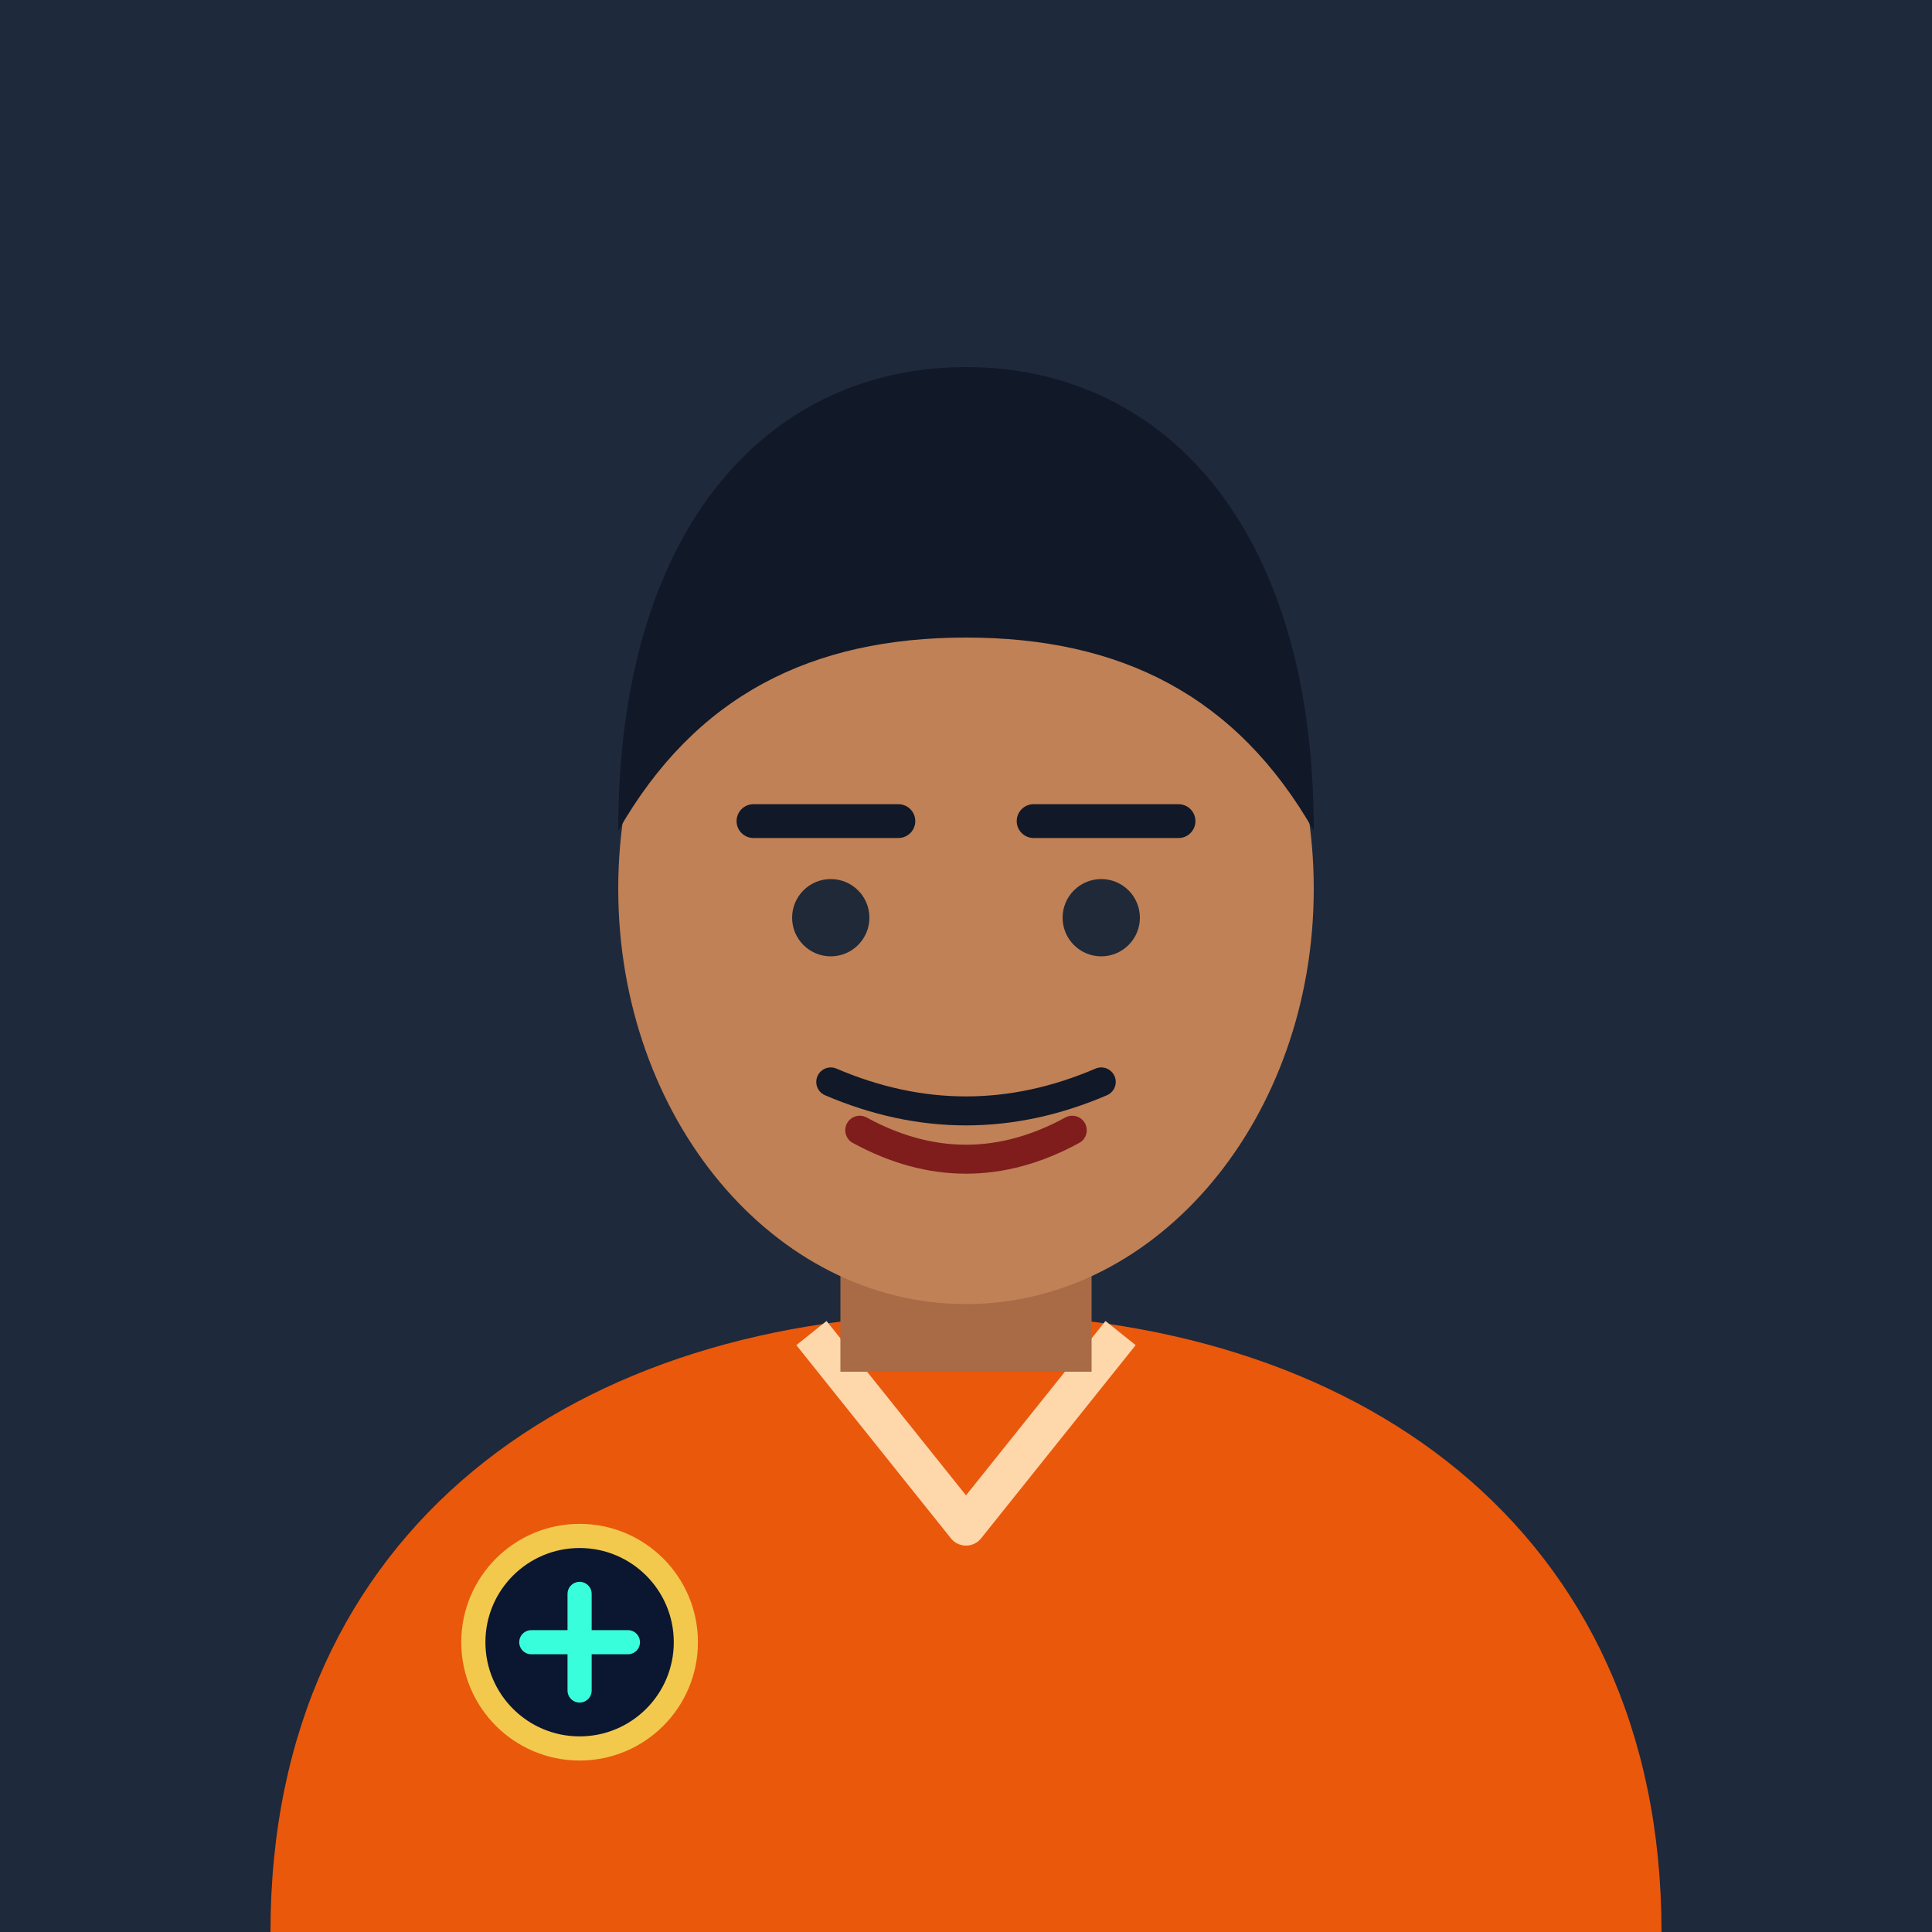
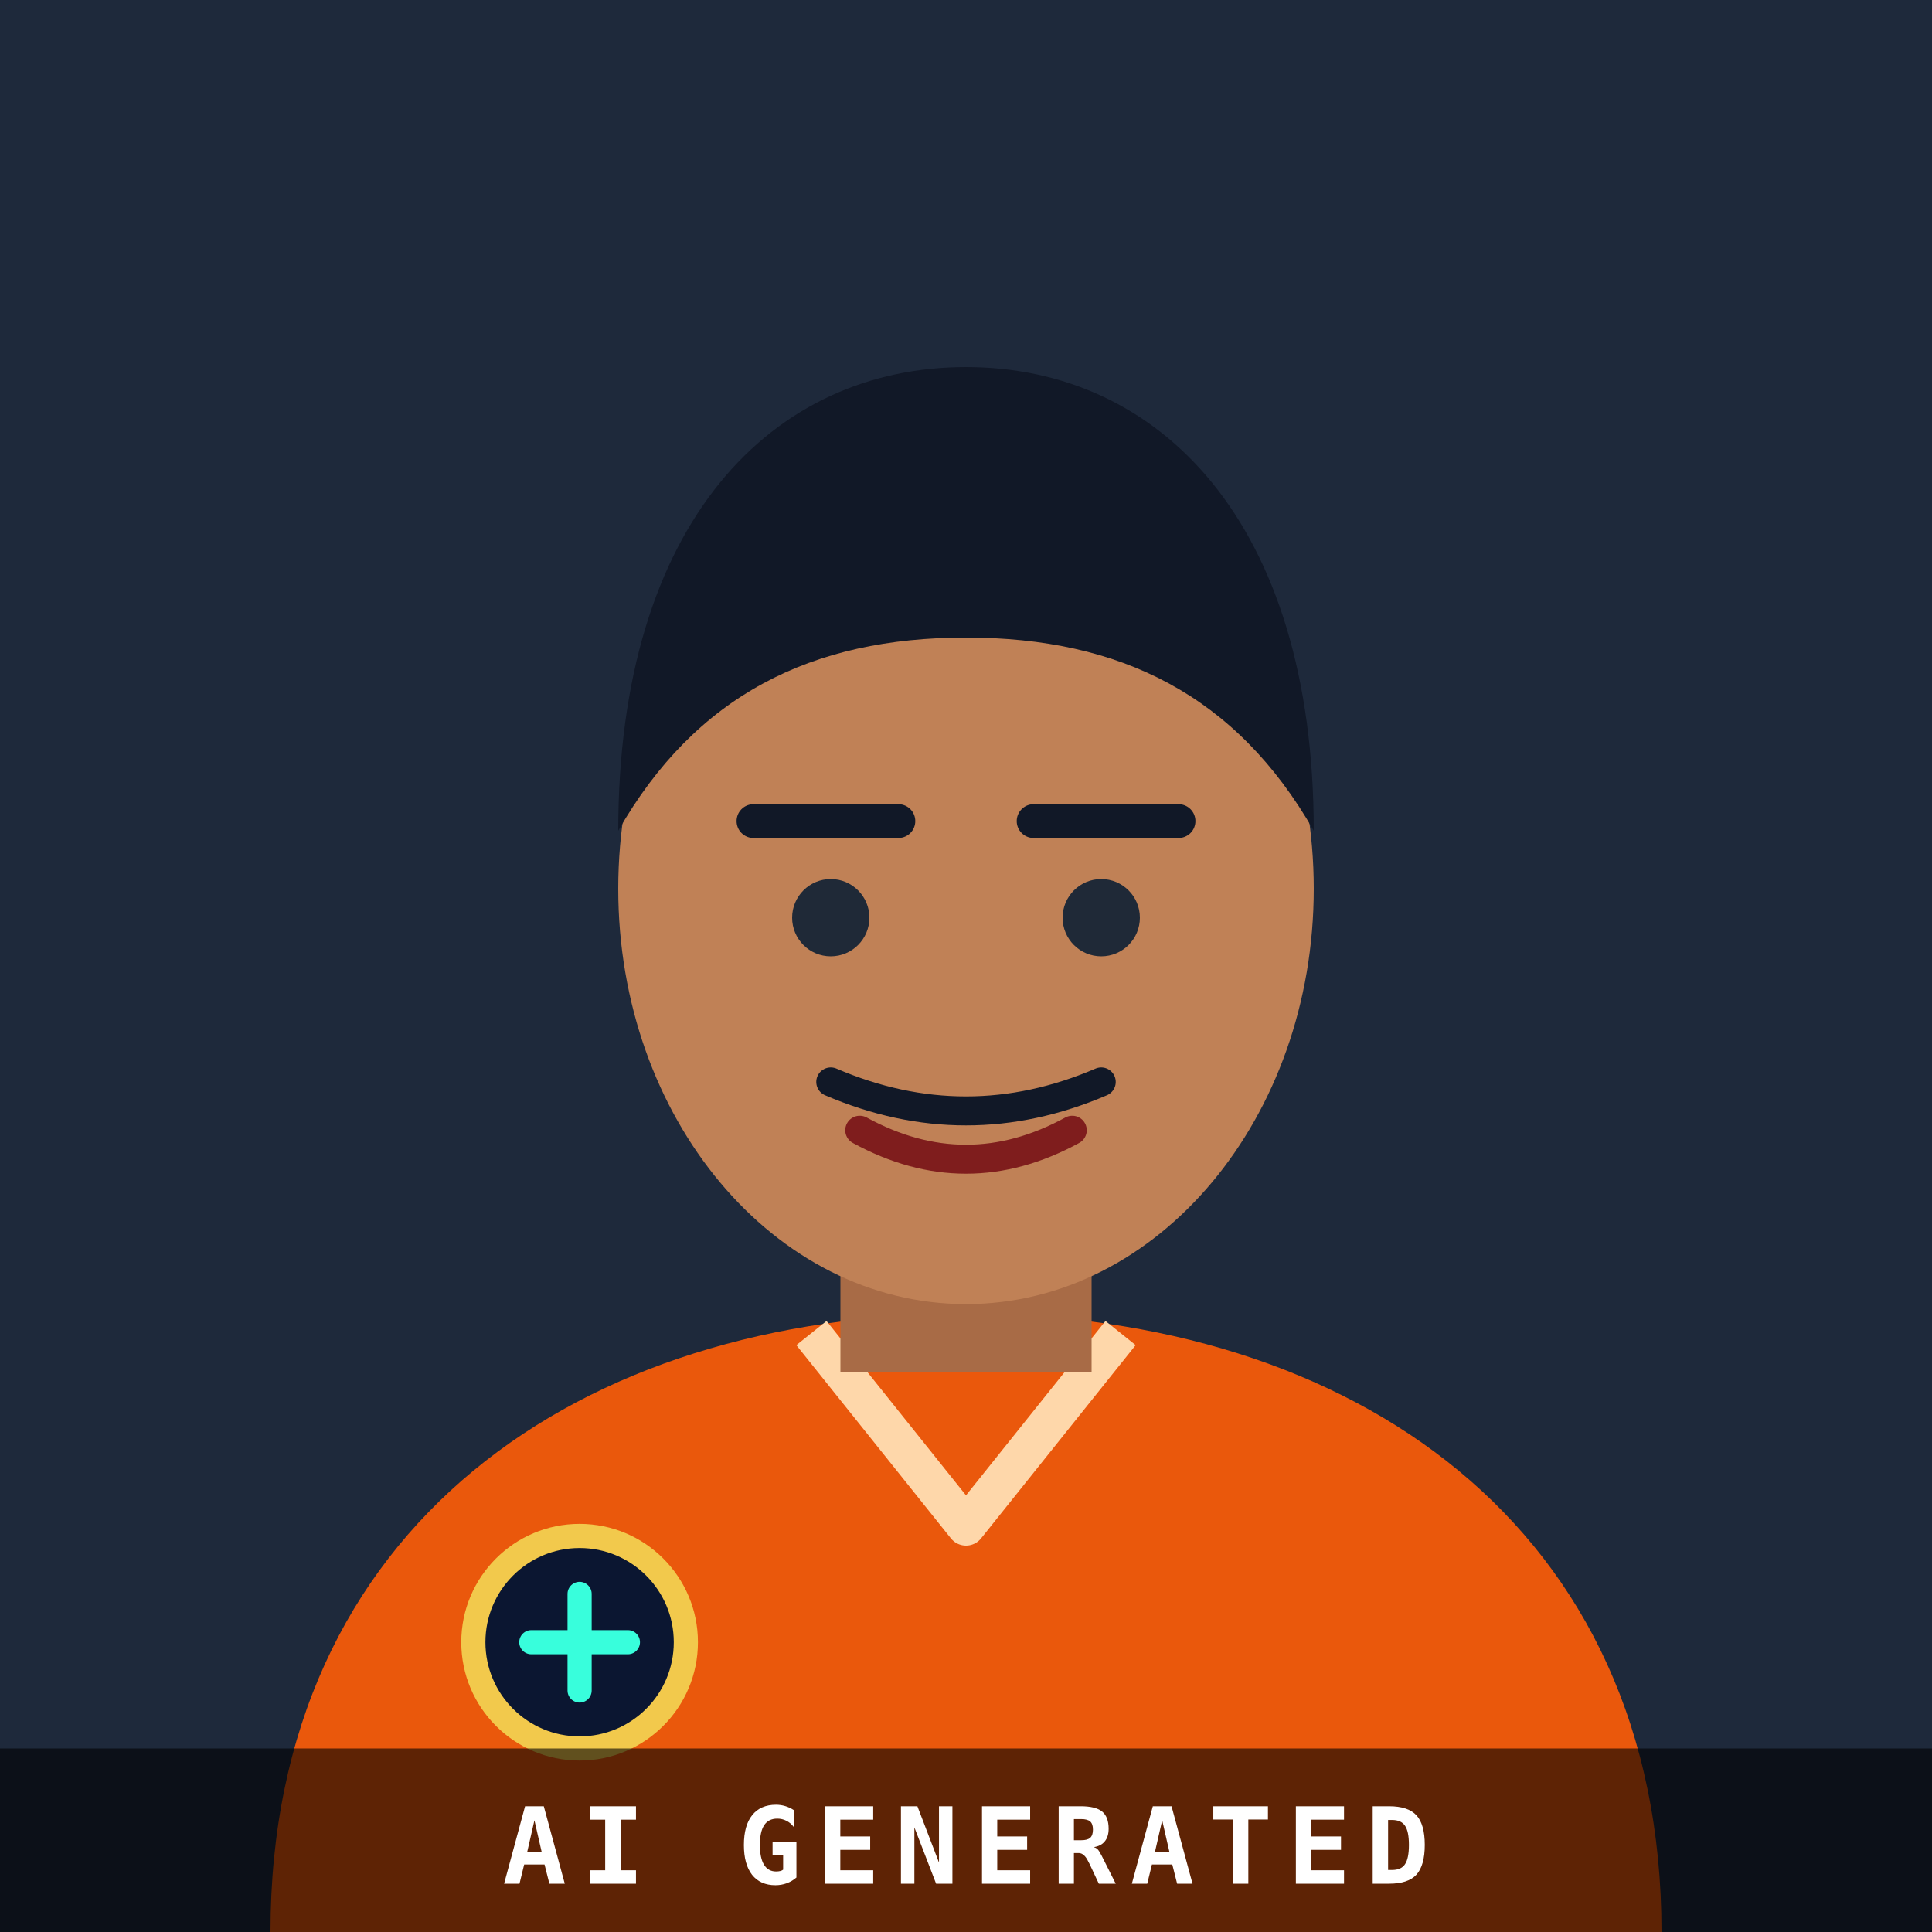
<svg xmlns="http://www.w3.org/2000/svg" viewBox="0 0 200 200">
  <rect width="200" height="200" fill="#1e293b" />
  <path d="M28 200c0-42 32-64 72-64s72 22 72 64z" fill="#ea580c" />
  <path d="M84 138l16 20 16-20" fill="none" stroke="#fed7aa" stroke-width="4" stroke-linejoin="round" />
  <circle cx="60" cy="170" r="11" fill="#0b1631" stroke="#f2c94c" stroke-width="2.5" />
  <path d="M55 170h10M60 165v10" stroke="#38fedc" stroke-width="2.5" stroke-linecap="round" />
  <rect x="87" y="118" width="26" height="24" fill="#a86b46" />
  <ellipse cx="100" cy="92" rx="36" ry="43" fill="#c08156" />
  <path d="M64 86c0-32 16-48 36-48s36 16 36 48c-8-14-20-20-36-20s-28 6-36 20z" fill="#111827" />
  <circle cx="86" cy="95" r="4" fill="#1f2937" />
  <circle cx="114" cy="95" r="4" fill="#1f2937" />
  <path d="M78 85h15M107 85h15" stroke="#111827" stroke-width="3.5" stroke-linecap="round" />
  <path d="M86 112q14 6 28 0" stroke="#111827" stroke-width="3" fill="none" stroke-linecap="round" />
  <path d="M89 117q11 6 22 0" stroke="#7f1d1d" stroke-width="3" fill="none" stroke-linecap="round" />
+   <rect x="0" y="181" width="200" height="19" fill="#000000" fill-opacity="0.6" />
+   <text x="100" y="195" text-anchor="middle" font-family="ui-monospace, Consolas, monospace" font-size="11" font-weight="700" letter-spacing="1.5" fill="#ffffff">AI GENERATED</text>
</svg>
